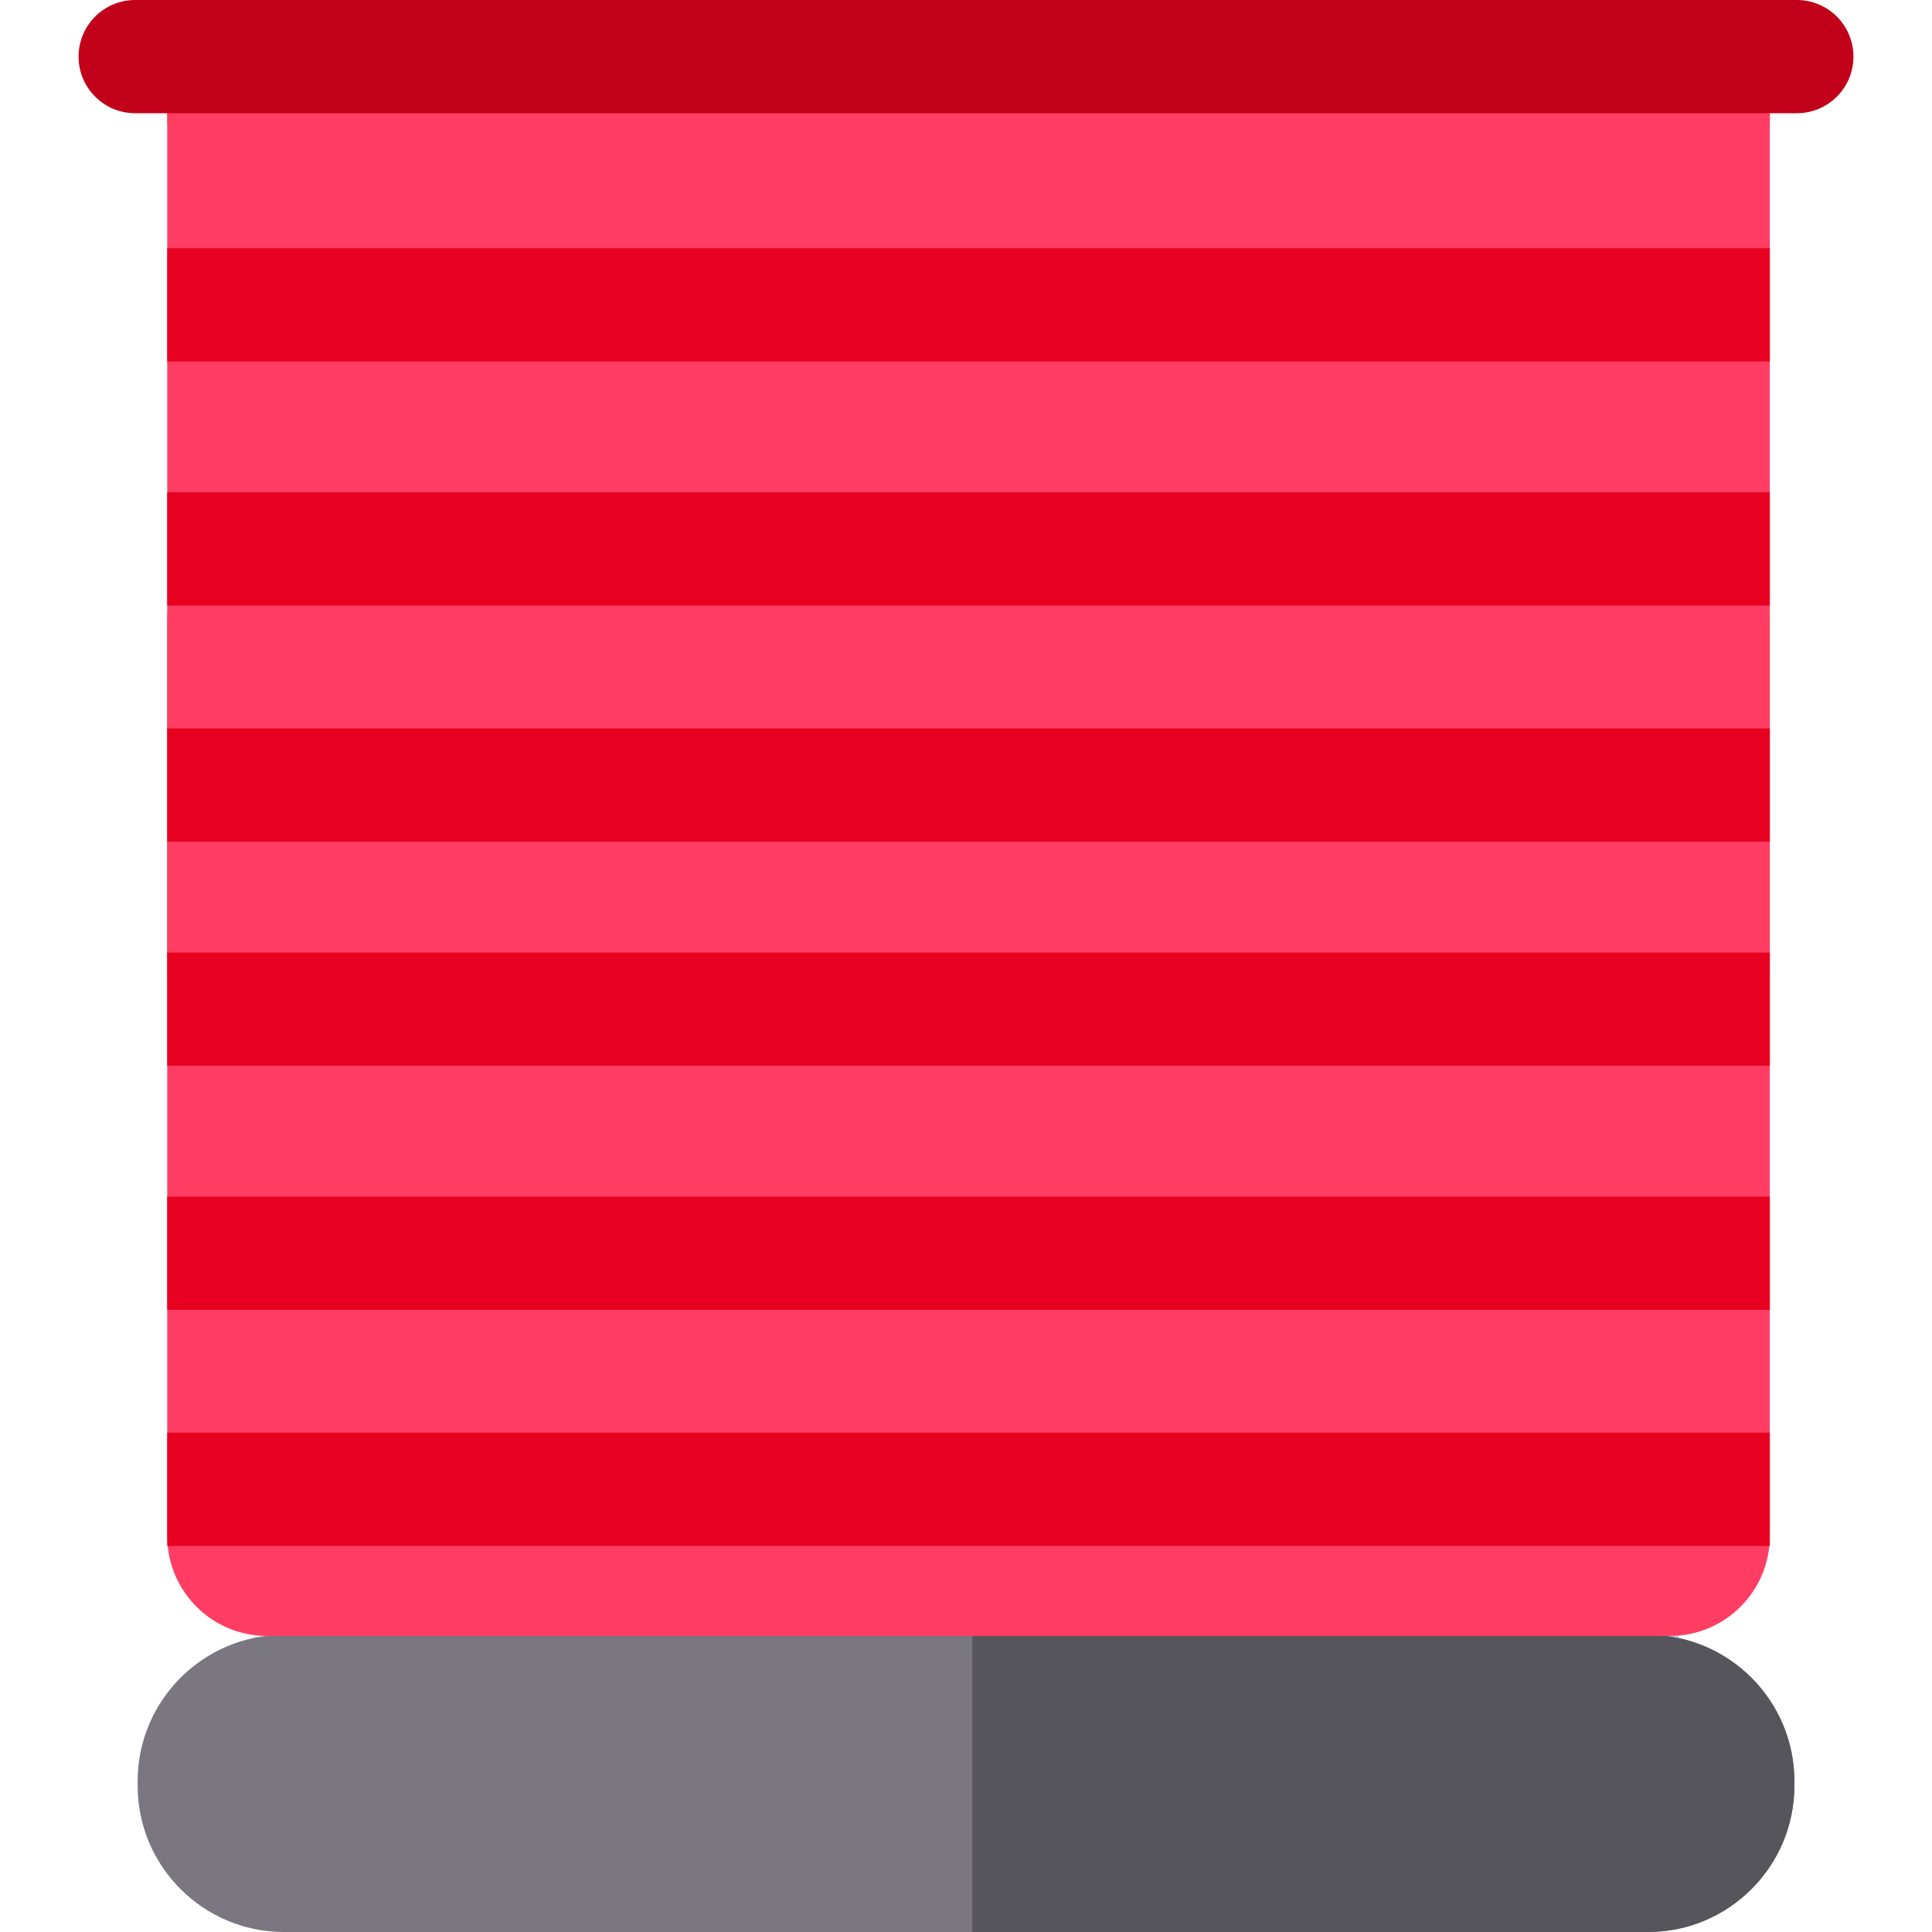
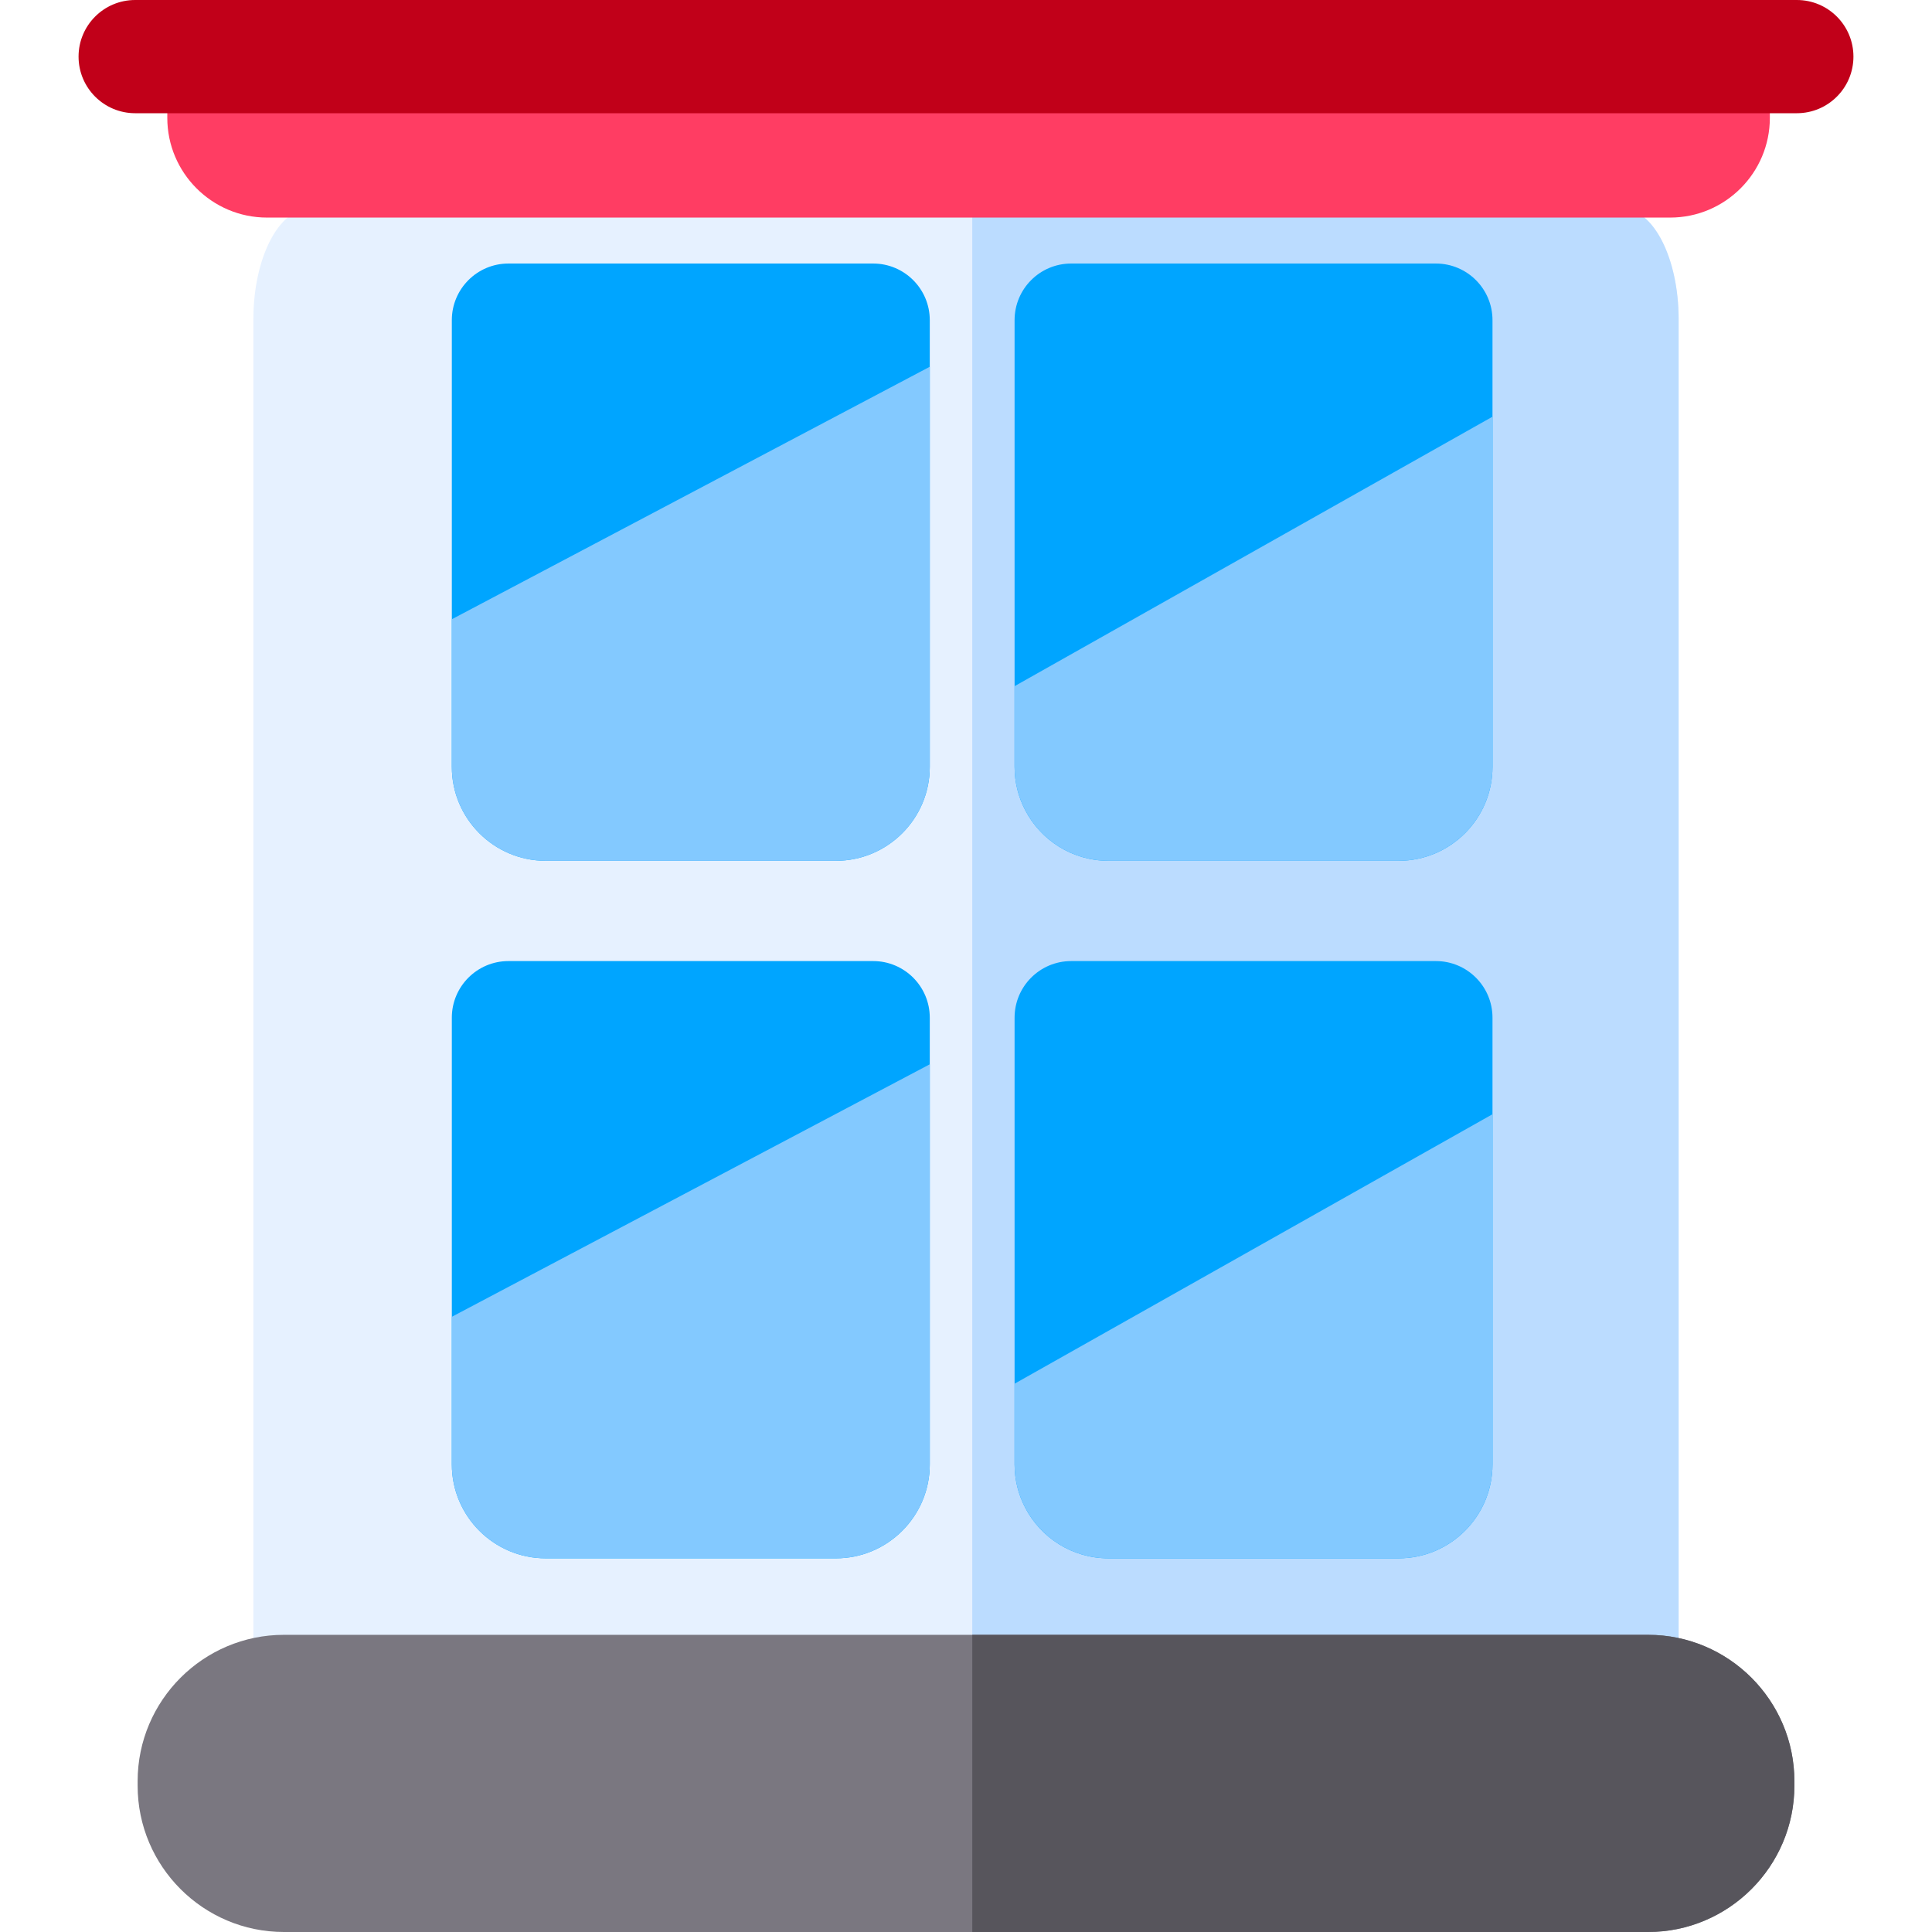
<svg xmlns="http://www.w3.org/2000/svg" xml:space="preserve" style="enable-background:new 0 0 512 512;" viewBox="0 0 512 512" y="0px" x="0px" id="Capa_1" version="1.1">
  <defs id="defs67" />
  <path id="path2" d="M 444.856,84.614 V 463.251 H 67.149 V 84.614 c 0,-16.2 6.721,-29.349 15.003,-29.349 h 347.701 c 8.282,0.002 15.003,13.15 15.003,29.349 z" style="fill:#e6f1ff;stroke-width:1.399" />
  <path id="path4" d="M 444.856,84.614 V 463.251 H 257.663 V 55.267 h 172.19 c 8.282,0 15.003,13.148 15.003,29.347 z" style="fill:#bbdcff;stroke-width:1.399" />
  <g id="g894">
    <g id="g10">
      <path style="fill:#00A5FF;" d="M246.401,269.697v118.401c0,13.712-11.162,24.874-24.874,24.874h-76.914   c-13.712,0-24.874-11.162-24.874-24.874V269.697c0-8.281,6.721-15.003,15.003-15.003h96.657   C239.68,254.695,246.401,261.416,246.401,269.697z" id="path6" />
      <path style="fill:#00A5FF;" d="M395.527,269.697v118.401c0,13.712-11.152,24.874-24.874,24.874h-76.904   c-9.592,0-17.933-5.451-22.064-13.422c-1.8-3.431-2.811-7.321-2.811-11.452V269.697c0-8.281,6.711-15.003,15.003-15.003h96.647   C388.816,254.695,395.527,261.416,395.527,269.697z" id="path8" />
    </g>
    <g id="g16">
      <path style="fill:#83C9FF;" d="M395.527,295.282v92.816c0,13.712-11.152,24.874-24.874,24.874h-76.904   c-9.592,0-17.933-5.451-22.064-13.422c-1.8-3.431-2.811-7.321-2.811-11.452v-21.404L395.527,295.282z" id="path12" />
      <path style="fill:#83C9FF;" d="M246.401,282.05v106.049c0,13.712-11.162,24.874-24.874,24.874h-76.914   c-13.712,0-24.874-11.162-24.874-24.874v-39.137L246.401,282.05z" id="path14" />
    </g>
  </g>
  <path id="path30" d="M475.531,472.033v1.19c0,21.384-17.403,38.777-38.787,38.777H75.251  c-21.384,0-38.777-17.393-38.777-38.777v-1.19c0-21.384,17.393-38.787,38.777-38.787h361.494  C458.128,433.246,475.531,450.649,475.531,472.033z" style="fill:#7A7780;" />
  <path id="path32" d="M475.531,472.033v1.19c0,21.384-17.403,38.777-38.787,38.777H257.663v-78.754h179.081  C458.128,433.246,475.531,450.649,475.531,472.033z" style="fill:#57555C;" />
  <g id="g34">
</g>
  <g id="g36">
</g>
  <g id="g38">
</g>
  <g id="g40">
</g>
  <g id="g42">
</g>
  <g id="g44">
</g>
  <g id="g46">
</g>
  <g id="g48">
</g>
  <g id="g50">
</g>
  <g id="g52">
</g>
  <g id="g54">
</g>
  <g id="g56">
</g>
  <g id="g58">
</g>
  <g id="g60">
</g>
  <g id="g62">
</g>
  <g transform="translate(0,-184.8545)" id="g908">
    <g id="g900">
      <path id="path896" d="m 246.401,269.697 v 118.401 c 0,13.712 -11.162,24.874 -24.874,24.874 h -76.914 c -13.712,0 -24.874,-11.162 -24.874,-24.874 V 269.697 c 0,-8.281 6.721,-15.003 15.003,-15.003 h 96.657 c 8.281,0.001 15.002,6.722 15.002,15.003 z" style="fill:#00a5ff" />
      <path id="path898" d="m 395.527,269.697 v 118.401 c 0,13.712 -11.152,24.874 -24.874,24.874 h -76.904 c -9.592,0 -17.933,-5.451 -22.064,-13.422 -1.8,-3.431 -2.811,-7.321 -2.811,-11.452 V 269.697 c 0,-8.281 6.711,-15.003 15.003,-15.003 h 96.647 c 8.292,0.001 15.003,6.722 15.003,15.003 z" style="fill:#00a5ff" />
    </g>
    <g id="g906">
      <path id="path902" d="m 395.527,295.282 v 92.816 c 0,13.712 -11.152,24.874 -24.874,24.874 h -76.904 c -9.592,0 -17.933,-5.451 -22.064,-13.422 -1.8,-3.431 -2.811,-7.321 -2.811,-11.452 v -21.404 z" style="fill:#83c9ff" />
      <path id="path904" d="m 246.401,282.05 v 106.049 c 0,13.712 -11.162,24.874 -24.874,24.874 h -76.914 c -13.712,0 -24.874,-11.162 -24.874,-24.874 v -39.137 z" style="fill:#83c9ff" />
    </g>
  </g>
  <path id="path18" d="M 44.336,4.992 V 31.234 c 0,14.573 11.851,26.426 26.424,26.426 H 442.605 c 14.563,0 26.424,-11.853 26.424,-26.426 V 4.992 Z" style="fill:#ff3d63" />
-   <path id="path18-3" d="M 469.014,15.039 V 258.312 c 0,14.573 -11.862,26.425 -26.425,26.425 H 70.744 c -14.573,0 -26.425,-11.852 -26.425,-26.425 V 15.039 c 0,-8.282 6.711,-15.003 15.003,-15.003 H 454.011 c 8.282,0 15.003,6.721 15.003,15.003 z" style="fill:#ff3d63" />
-   <path style="fill:#ff3d63" d="m 469.014,163.843 v 243.273 c 0,14.573 -11.862,26.425 -26.425,26.425 H 70.744 c -14.573,0 -26.425,-11.852 -26.425,-26.425 v -243.273 c 0,-8.282 6.711,-15.003 15.003,-15.003 H 454.011 c 8.282,0 15.003,6.721 15.003,15.003 z" id="path1003" />
-   <g transform="translate(-0.01622596,0.03639553)" id="g28">
-     <rect id="rect22" height="30.005" width="424.695" style="fill:#e70020" y="193.004" x="44.338" />
-     <rect id="rect24" height="30.005" width="424.695" style="fill:#e70020" y="130.433" x="44.338" />
-     <rect id="rect26" height="30.005" width="424.695" style="fill:#e70020" y="65.752" x="44.338" />
-   </g>
  <path id="path20" d="M476.179,30.005H35.822c-8.285,0-15.003-6.717-15.003-15.003S27.536,0,35.822,0h440.356  c8.285,0,15.003,6.717,15.003,15.003S484.465,30.005,476.179,30.005z" style="fill:#C10019;" />
-   <g id="g1011" transform="translate(-0.01622596,186.6754)">
-     <rect x="44.338" y="193.004" style="fill:#e70020" width="424.695" height="30.005" id="rect1005" />
-     <rect x="44.338" y="130.433" style="fill:#e70020" width="424.695" height="30.005" id="rect1007" />
-     <rect x="44.338" y="65.752" style="fill:#e70020" width="424.695" height="30.005" id="rect1009" />
-   </g>
</svg>
